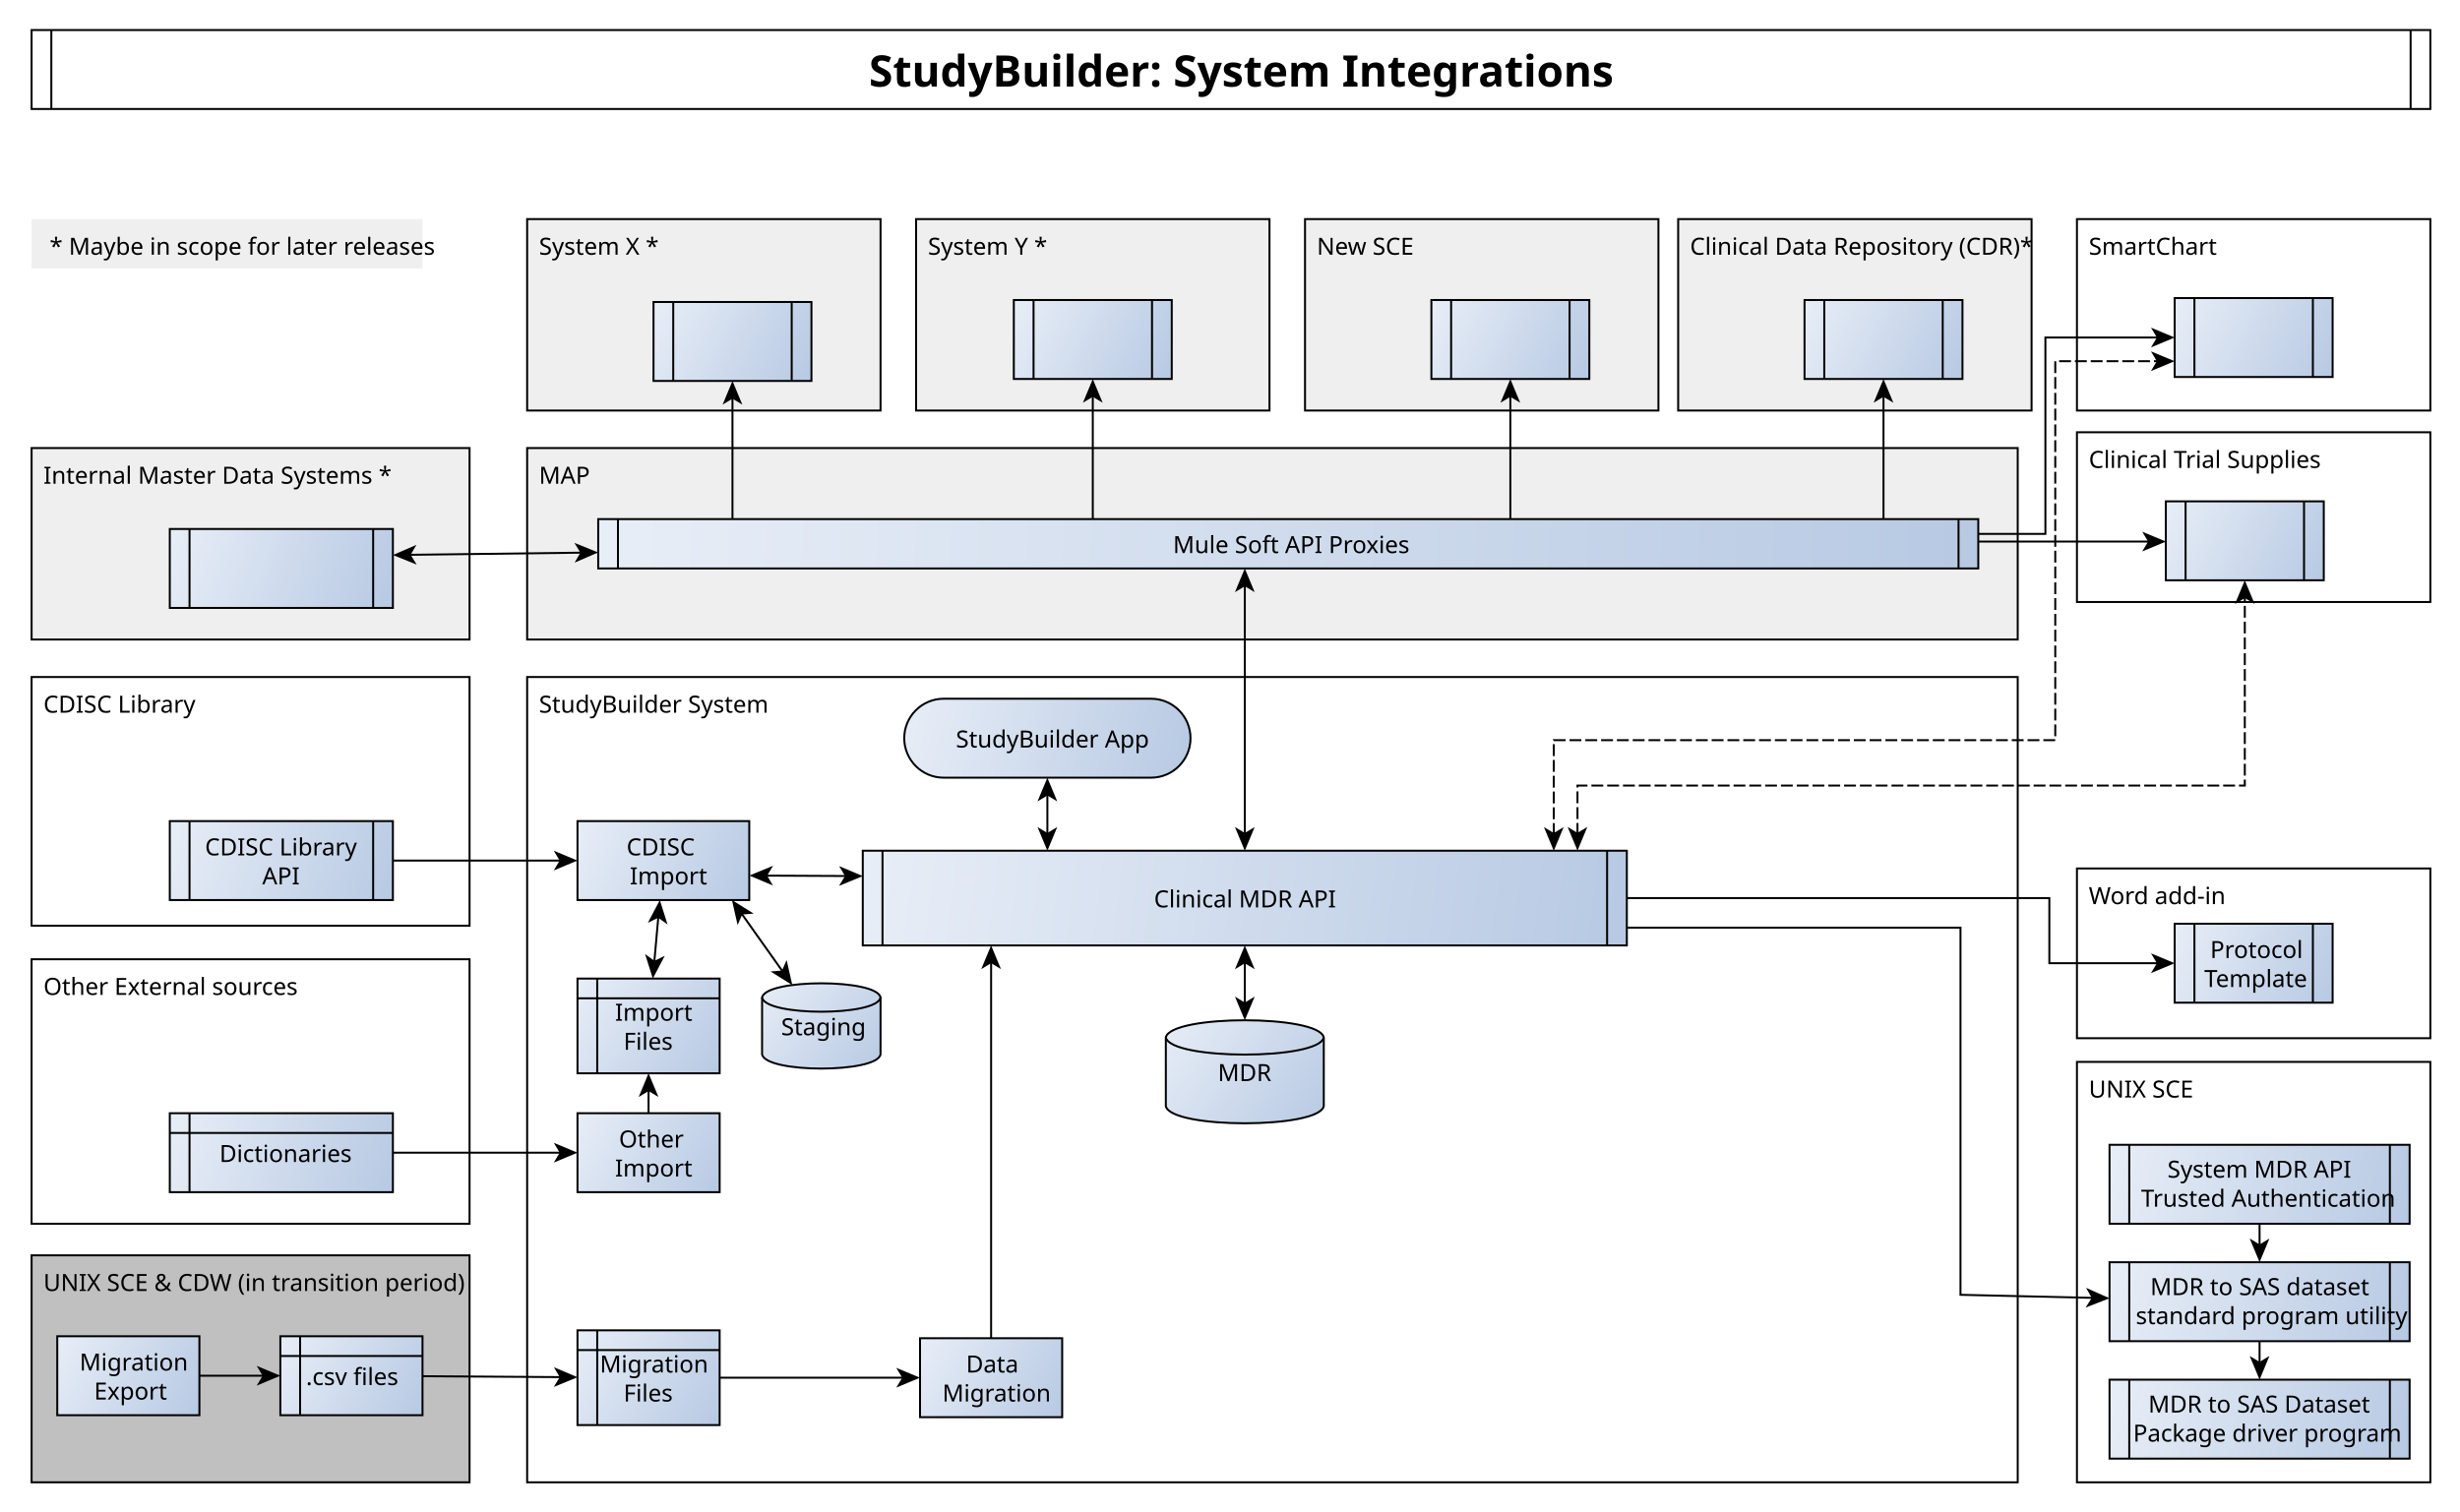
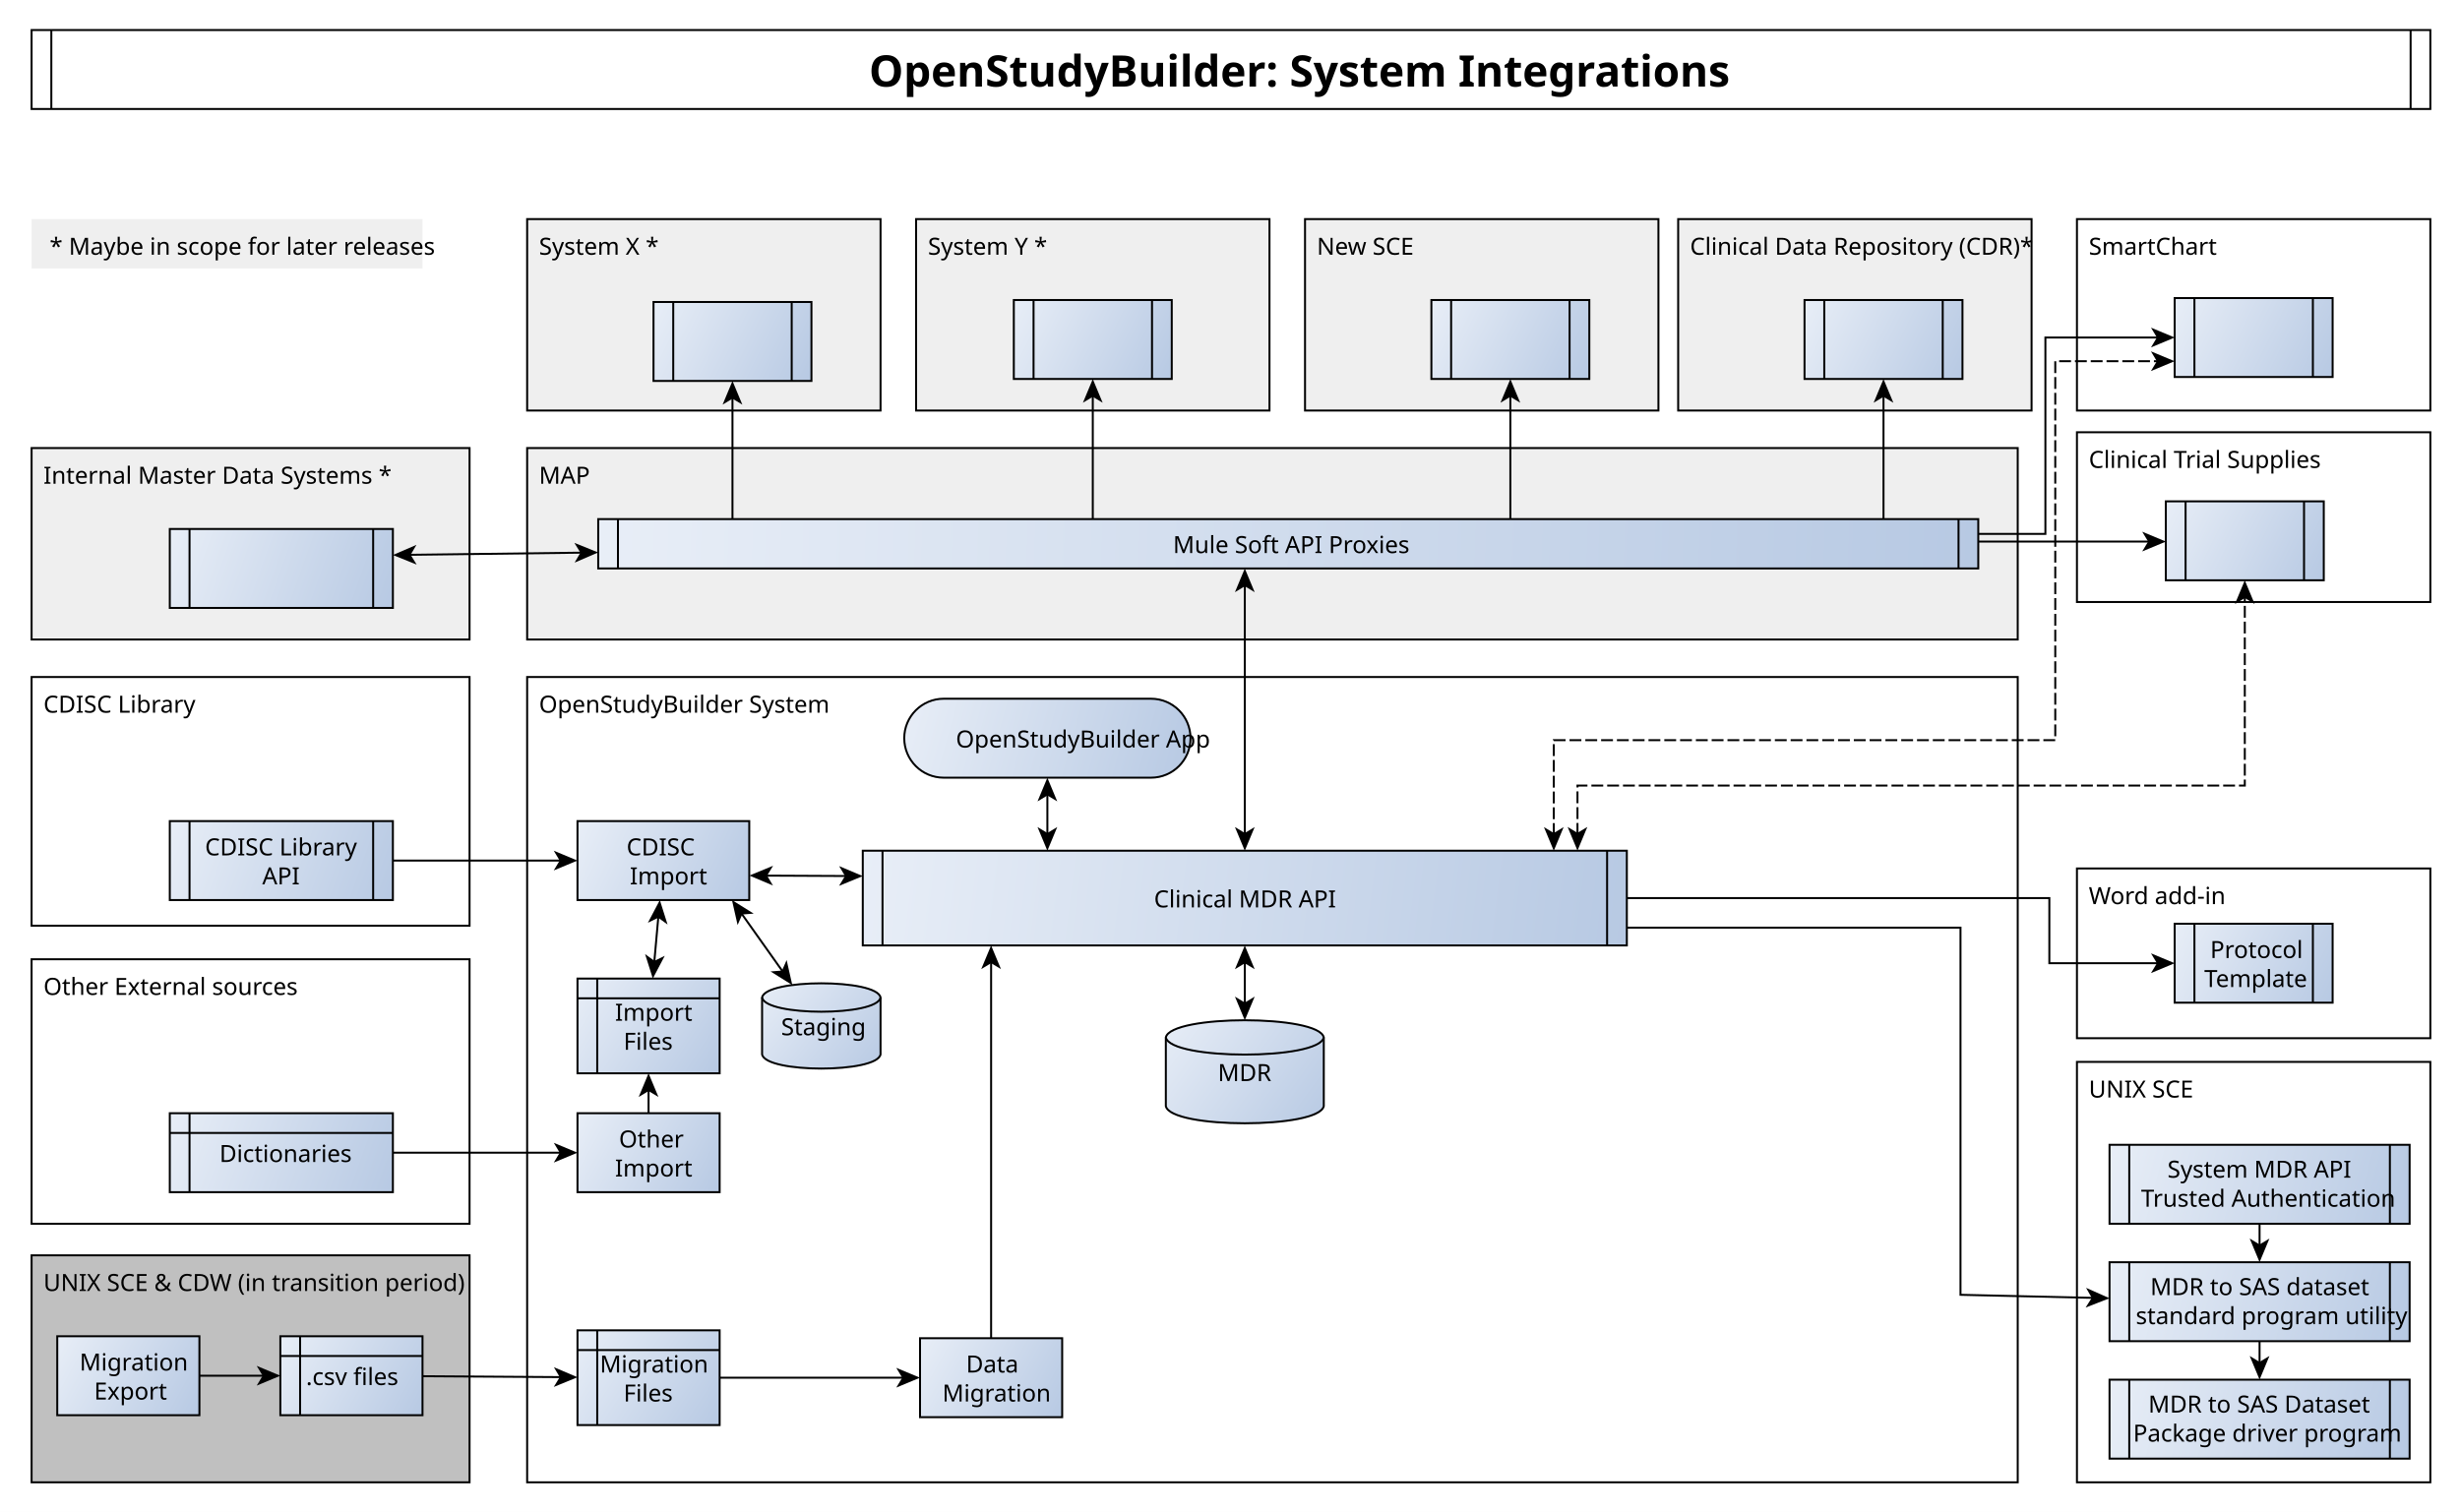
<svg xmlns="http://www.w3.org/2000/svg" fill-opacity="1" color-rendering="auto" color-interpolation="auto" text-rendering="auto" stroke="black" stroke-linecap="square" width="1246" stroke-miterlimit="10" shape-rendering="auto" stroke-opacity="1" fill="black" stroke-dasharray="none" font-weight="normal" stroke-width="1" height="766" font-family="'Dialog'" font-style="normal" stroke-linejoin="miter" font-size="12px" stroke-dashoffset="0" image-rendering="auto">
  <defs id="genericDefs" />
  <g>
    <defs id="defs1">
      <linearGradient x1="323" gradientUnits="userSpaceOnUse" x2="1022" y1="285" y2="310" id="linearGradient1" spreadMethod="reflect">
        <stop stop-opacity="1" stop-color="rgb(232,238,247)" offset="0%" />
        <stop stop-opacity="1" stop-color="rgb(183,201,227)" offset="100%" />
      </linearGradient>
      <linearGradient x1="351" gradientUnits="userSpaceOnUse" x2="431" y1="175" y2="215" id="linearGradient2" spreadMethod="reflect">
        <stop stop-opacity="1" stop-color="rgb(232,238,247)" offset="0%" />
        <stop stop-opacity="1" stop-color="rgb(183,201,227)" offset="100%" />
      </linearGradient>
      <linearGradient x1="533.5" gradientUnits="userSpaceOnUse" x2="613.5" y1="174" y2="214" id="linearGradient3" spreadMethod="reflect">
        <stop stop-opacity="1" stop-color="rgb(232,238,247)" offset="0%" />
        <stop stop-opacity="1" stop-color="rgb(183,201,227)" offset="100%" />
      </linearGradient>
      <linearGradient x1="745" gradientUnits="userSpaceOnUse" x2="825" y1="174" y2="214" id="linearGradient4" spreadMethod="reflect">
        <stop stop-opacity="1" stop-color="rgb(232,238,247)" offset="0%" />
        <stop stop-opacity="1" stop-color="rgb(183,201,227)" offset="100%" />
      </linearGradient>
      <linearGradient x1="106" gradientUnits="userSpaceOnUse" x2="219" y1="438" y2="478" id="linearGradient5" spreadMethod="reflect">
        <stop stop-opacity="1" stop-color="rgb(232,238,247)" offset="0%" />
        <stop stop-opacity="1" stop-color="rgb(183,201,227)" offset="100%" />
      </linearGradient>
      <linearGradient x1="106" gradientUnits="userSpaceOnUse" x2="219" y1="586" y2="626" id="linearGradient6" spreadMethod="reflect">
        <stop stop-opacity="1" stop-color="rgb(232,238,247)" offset="0%" />
        <stop stop-opacity="1" stop-color="rgb(183,201,227)" offset="100%" />
      </linearGradient>
      <linearGradient x1="162" gradientUnits="userSpaceOnUse" x2="234" y1="699" y2="739" id="linearGradient7" spreadMethod="reflect">
        <stop stop-opacity="1" stop-color="rgb(232,238,247)" offset="0%" />
        <stop stop-opacity="1" stop-color="rgb(183,201,227)" offset="100%" />
      </linearGradient>
      <linearGradient x1="49" gradientUnits="userSpaceOnUse" x2="121" y1="699" y2="739" id="linearGradient8" spreadMethod="reflect">
        <stop stop-opacity="1" stop-color="rgb(232,238,247)" offset="0%" />
        <stop stop-opacity="1" stop-color="rgb(183,201,227)" offset="100%" />
      </linearGradient>
      <linearGradient x1="610.5" gradientUnits="userSpaceOnUse" x2="690.5" y1="536" y2="594" id="linearGradient9" spreadMethod="reflect">
        <stop stop-opacity="1" stop-color="rgb(232,238,247)" offset="0%" />
        <stop stop-opacity="1" stop-color="rgb(183,201,227)" offset="100%" />
      </linearGradient>
      <linearGradient x1="406" gradientUnits="userSpaceOnUse" x2="466" y1="517.782" y2="565.782" id="linearGradient10" spreadMethod="reflect">
        <stop stop-opacity="1" stop-color="rgb(232,238,247)" offset="0%" />
        <stop stop-opacity="1" stop-color="rgb(183,201,227)" offset="100%" />
      </linearGradient>
      <linearGradient x1="312.5" gradientUnits="userSpaceOnUse" x2="384.5" y1="517.782" y2="565.782" id="linearGradient11" spreadMethod="reflect">
        <stop stop-opacity="1" stop-color="rgb(232,238,247)" offset="0%" />
        <stop stop-opacity="1" stop-color="rgb(183,201,227)" offset="100%" />
      </linearGradient>
      <linearGradient x1="312.5" gradientUnits="userSpaceOnUse" x2="384.5" y1="696" y2="744" id="linearGradient12" spreadMethod="reflect">
        <stop stop-opacity="1" stop-color="rgb(232,238,247)" offset="0%" />
        <stop stop-opacity="1" stop-color="rgb(183,201,227)" offset="100%" />
      </linearGradient>
      <linearGradient x1="486" gradientUnits="userSpaceOnUse" x2="558" y1="700" y2="740" id="linearGradient13" spreadMethod="reflect">
        <stop stop-opacity="1" stop-color="rgb(232,238,247)" offset="0%" />
        <stop stop-opacity="1" stop-color="rgb(183,201,227)" offset="100%" />
      </linearGradient>
      <linearGradient x1="312.5" gradientUnits="userSpaceOnUse" x2="399.5" y1="438" y2="478" id="linearGradient14" spreadMethod="reflect">
        <stop stop-opacity="1" stop-color="rgb(232,238,247)" offset="0%" />
        <stop stop-opacity="1" stop-color="rgb(183,201,227)" offset="100%" />
      </linearGradient>
      <linearGradient x1="457" gradientUnits="userSpaceOnUse" x2="844" y1="453" y2="501" id="linearGradient15" spreadMethod="reflect">
        <stop stop-opacity="1" stop-color="rgb(232,238,247)" offset="0%" />
        <stop stop-opacity="1" stop-color="rgb(183,201,227)" offset="100%" />
      </linearGradient>
      <linearGradient x1="478" gradientUnits="userSpaceOnUse" x2="623" y1="376" y2="416" id="linearGradient16" spreadMethod="reflect">
        <stop stop-opacity="1" stop-color="rgb(232,238,247)" offset="0%" />
        <stop stop-opacity="1" stop-color="rgb(183,201,227)" offset="100%" />
      </linearGradient>
      <linearGradient x1="1117" gradientUnits="userSpaceOnUse" x2="1197" y1="276" y2="316" id="linearGradient17" spreadMethod="reflect">
        <stop stop-opacity="1" stop-color="rgb(232,238,247)" offset="0%" />
        <stop stop-opacity="1" stop-color="rgb(183,201,227)" offset="100%" />
      </linearGradient>
      <linearGradient x1="1121.482" gradientUnits="userSpaceOnUse" x2="1201.482" y1="490" y2="530" id="linearGradient18" spreadMethod="reflect">
        <stop stop-opacity="1" stop-color="rgb(232,238,247)" offset="0%" />
        <stop stop-opacity="1" stop-color="rgb(183,201,227)" offset="100%" />
      </linearGradient>
      <linearGradient x1="1121.482" gradientUnits="userSpaceOnUse" x2="1201.482" y1="173" y2="213" id="linearGradient19" spreadMethod="reflect">
        <stop stop-opacity="1" stop-color="rgb(232,238,247)" offset="0%" />
        <stop stop-opacity="1" stop-color="rgb(183,201,227)" offset="100%" />
      </linearGradient>
      <linearGradient x1="1088.482" gradientUnits="userSpaceOnUse" x2="1240.482" y1="602" y2="642" id="linearGradient20" spreadMethod="reflect">
        <stop stop-opacity="1" stop-color="rgb(232,238,247)" offset="0%" />
        <stop stop-opacity="1" stop-color="rgb(183,201,227)" offset="100%" />
      </linearGradient>
      <linearGradient x1="1088.482" gradientUnits="userSpaceOnUse" x2="1240.482" y1="661.5" y2="701.5" id="linearGradient21" spreadMethod="reflect">
        <stop stop-opacity="1" stop-color="rgb(232,238,247)" offset="0%" />
        <stop stop-opacity="1" stop-color="rgb(183,201,227)" offset="100%" />
      </linearGradient>
      <linearGradient x1="1088.482" gradientUnits="userSpaceOnUse" x2="1240.482" y1="721" y2="761" id="linearGradient22" spreadMethod="reflect">
        <stop stop-opacity="1" stop-color="rgb(232,238,247)" offset="0%" />
        <stop stop-opacity="1" stop-color="rgb(183,201,227)" offset="100%" />
      </linearGradient>
      <linearGradient x1="106" gradientUnits="userSpaceOnUse" x2="219" y1="290" y2="330" id="linearGradient23" spreadMethod="reflect">
        <stop stop-opacity="1" stop-color="rgb(232,238,247)" offset="0%" />
        <stop stop-opacity="1" stop-color="rgb(183,201,227)" offset="100%" />
      </linearGradient>
      <linearGradient x1="312.5" gradientUnits="userSpaceOnUse" x2="384.5" y1="586" y2="626" id="linearGradient24" spreadMethod="reflect">
        <stop stop-opacity="1" stop-color="rgb(232,238,247)" offset="0%" />
        <stop stop-opacity="1" stop-color="rgb(183,201,227)" offset="100%" />
      </linearGradient>
      <linearGradient x1="934" gradientUnits="userSpaceOnUse" x2="1014" y1="174" y2="214" id="linearGradient25" spreadMethod="reflect">
        <stop stop-opacity="1" stop-color="rgb(232,238,247)" offset="0%" />
        <stop stop-opacity="1" stop-color="rgb(183,201,227)" offset="100%" />
      </linearGradient>
      <clipPath clipPathUnits="userSpaceOnUse" id="clipPath1">
        <path d="M0 0 L1246 0 L1246 766 L0 766 L0 0 Z" />
      </clipPath>
      <clipPath clipPathUnits="userSpaceOnUse" id="clipPath2">
        <path d="M20 22 L1266 22 L1266 788 L20 788 L20 22 Z" />
      </clipPath>
    </defs>
    <g fill="white" text-rendering="geometricPrecision" shape-rendering="geometricPrecision" transform="translate(-20,-22)" stroke="white">
      <rect x="20" width="1246" height="766" y="22" clip-path="url(#clipPath2)" stroke="none" />
    </g>
    <g text-rendering="geometricPrecision" stroke-miterlimit="1.45" shape-rendering="geometricPrecision" transform="matrix(1,0,0,1,-20,-22)" stroke-linecap="butt">
      <rect fill="none" x="287" width="754.982" height="408" y="365" clip-path="url(#clipPath2)" />
-       <text x="293" xml:space="preserve" y="383.065" clip-path="url(#clipPath2)" font-family="sans-serif" stroke="none">StudyBuilder System</text>
+       <text x="293" xml:space="preserve" y="383.065" clip-path="url(#clipPath2)" font-family="sans-serif" stroke="none">OpenStudyBuilder System</text>
    </g>
    <g fill="rgb(239,239,239)" text-rendering="geometricPrecision" shape-rendering="geometricPrecision" transform="matrix(1,0,0,1,-20,-22)" stroke="rgb(239,239,239)">
      <rect x="287" width="754.982" height="97" y="249" clip-path="url(#clipPath2)" stroke="none" />
    </g>
    <g text-rendering="geometricPrecision" stroke-miterlimit="1.45" shape-rendering="geometricPrecision" transform="matrix(1,0,0,1,-20,-22)" stroke-linecap="butt">
      <rect fill="none" x="287" width="754.982" height="97" y="249" clip-path="url(#clipPath2)" />
      <text x="293" xml:space="preserve" y="267.065" clip-path="url(#clipPath2)" font-family="sans-serif" stroke="none">MAP</text>
    </g>
    <g fill="rgb(239,239,239)" text-rendering="geometricPrecision" shape-rendering="geometricPrecision" transform="matrix(1,0,0,1,-20,-22)" stroke="rgb(239,239,239)">
      <rect x="287" width="179" height="97" y="133" clip-path="url(#clipPath2)" stroke="none" />
    </g>
    <g text-rendering="geometricPrecision" stroke-miterlimit="1.45" shape-rendering="geometricPrecision" transform="matrix(1,0,0,1,-20,-22)" stroke-linecap="butt">
      <rect fill="none" x="287" width="179" height="97" y="133" clip-path="url(#clipPath2)" />
      <text x="293" xml:space="preserve" y="151.065" clip-path="url(#clipPath2)" font-family="sans-serif" stroke="none">System X *</text>
    </g>
    <g fill="rgb(239,239,239)" text-rendering="geometricPrecision" shape-rendering="geometricPrecision" transform="matrix(1,0,0,1,-20,-22)" stroke="rgb(239,239,239)">
      <rect x="484" width="179" height="97" y="133" clip-path="url(#clipPath2)" stroke="none" />
    </g>
    <g text-rendering="geometricPrecision" stroke-miterlimit="1.45" shape-rendering="geometricPrecision" transform="matrix(1,0,0,1,-20,-22)" stroke-linecap="butt">
      <rect fill="none" x="484" width="179" height="97" y="133" clip-path="url(#clipPath2)" />
      <text x="490" xml:space="preserve" y="151.065" clip-path="url(#clipPath2)" font-family="sans-serif" stroke="none">System Y *</text>
    </g>
    <g fill="rgb(239,239,239)" text-rendering="geometricPrecision" shape-rendering="geometricPrecision" transform="matrix(1,0,0,1,-20,-22)" stroke="rgb(239,239,239)">
      <rect x="681" width="179" height="97" y="133" clip-path="url(#clipPath2)" stroke="none" />
    </g>
    <g text-rendering="geometricPrecision" stroke-miterlimit="1.45" shape-rendering="geometricPrecision" transform="matrix(1,0,0,1,-20,-22)" stroke-linecap="butt">
      <rect fill="none" x="681" width="179" height="97" y="133" clip-path="url(#clipPath2)" />
      <text x="687" xml:space="preserve" y="151.065" clip-path="url(#clipPath2)" font-family="sans-serif" stroke="none">New SCE</text>
    </g>
    <g text-rendering="geometricPrecision" stroke-miterlimit="1.45" shape-rendering="geometricPrecision" transform="matrix(1,0,0,1,-20,-22)" stroke-linecap="butt">
      <rect fill="none" x="36" width="1214.982" height="40" y="37.218" clip-path="url(#clipPath2)" />
      <path fill="none" d="M46 37.218 L46 77.218 M1240.982 37.218 L1240.982 77.218 M46 37.218 Z" clip-path="url(#clipPath2)" />
-       <text x="460.127" font-size="22px" y="65.86" clip-path="url(#clipPath2)" font-family="sans-serif" stroke="none" font-weight="bold" xml:space="preserve">StudyBuilder: System Integrations </text>
+       <text x="460.127" font-size="22px" y="65.86" clip-path="url(#clipPath2)" font-family="sans-serif" stroke="none" font-weight="bold" xml:space="preserve">OpenStudyBuilder: System Integrations </text>
    </g>
    <g fill="url(#linearGradient1)" text-rendering="geometricPrecision" shape-rendering="geometricPrecision" transform="matrix(1,0,0,1,-20,-22)" stroke="url(#linearGradient1)">
      <rect x="323" width="699" height="25" y="285" clip-path="url(#clipPath2)" stroke="none" />
    </g>
    <g text-rendering="geometricPrecision" stroke-miterlimit="1.45" shape-rendering="geometricPrecision" transform="matrix(1,0,0,1,-20,-22)" stroke-linecap="butt">
      <rect fill="none" x="323" width="699" height="25" y="285" clip-path="url(#clipPath2)" />
      <path fill="none" d="M333 285 L333 310 M1012 285 L1012 310 M333 285 Z" clip-path="url(#clipPath2)" />
      <text x="614.144" xml:space="preserve" y="302.214" clip-path="url(#clipPath2)" font-family="sans-serif" stroke="none">Mule Soft API Proxies</text>
    </g>
    <g fill="url(#linearGradient2)" text-rendering="geometricPrecision" shape-rendering="geometricPrecision" transform="matrix(1,0,0,1,-20,-22)" stroke="url(#linearGradient2)">
      <rect x="351" width="80" height="40" y="175" clip-path="url(#clipPath2)" stroke="none" />
    </g>
    <g text-rendering="geometricPrecision" stroke-miterlimit="1.45" shape-rendering="geometricPrecision" transform="matrix(1,0,0,1,-20,-22)" stroke-linecap="butt">
      <rect fill="none" x="351" width="80" height="40" y="175" clip-path="url(#clipPath2)" />
      <path fill="none" d="M361 175 L361 215 M421 175 L421 215 M361 175 Z" clip-path="url(#clipPath2)" />
    </g>
    <g fill="url(#linearGradient3)" text-rendering="geometricPrecision" shape-rendering="geometricPrecision" transform="matrix(1,0,0,1,-20,-22)" stroke="url(#linearGradient3)">
      <rect x="533.5" width="80" height="40" y="174" clip-path="url(#clipPath2)" stroke="none" />
    </g>
    <g text-rendering="geometricPrecision" stroke-miterlimit="1.45" shape-rendering="geometricPrecision" transform="matrix(1,0,0,1,-20,-22)" stroke-linecap="butt">
      <rect fill="none" x="533.5" width="80" height="40" y="174" clip-path="url(#clipPath2)" />
      <path fill="none" d="M543.5 174 L543.5 214 M603.5 174 L603.5 214 M543.5 174 Z" clip-path="url(#clipPath2)" />
    </g>
    <g fill="url(#linearGradient4)" text-rendering="geometricPrecision" shape-rendering="geometricPrecision" transform="matrix(1,0,0,1,-20,-22)" stroke="url(#linearGradient4)">
      <rect x="745" width="80" height="40" y="174" clip-path="url(#clipPath2)" stroke="none" />
    </g>
    <g text-rendering="geometricPrecision" stroke-miterlimit="1.45" shape-rendering="geometricPrecision" transform="matrix(1,0,0,1,-20,-22)" stroke-linecap="butt">
      <rect fill="none" x="745" width="80" height="40" y="174" clip-path="url(#clipPath2)" />
      <path fill="none" d="M755 174 L755 214 M815 174 L815 214 M755 174 Z" clip-path="url(#clipPath2)" />
    </g>
    <g text-rendering="geometricPrecision" stroke-miterlimit="1.45" shape-rendering="geometricPrecision" transform="matrix(1,0,0,1,-20,-22)" stroke-linecap="butt">
      <rect fill="none" x="36" width="221.833" height="126" y="365" clip-path="url(#clipPath2)" />
      <text x="42" xml:space="preserve" y="383.065" clip-path="url(#clipPath2)" font-family="sans-serif" stroke="none">CDISC Library</text>
    </g>
    <g fill="url(#linearGradient5)" text-rendering="geometricPrecision" shape-rendering="geometricPrecision" transform="matrix(1,0,0,1,-20,-22)" stroke="url(#linearGradient5)">
      <rect x="106" width="113" height="40" y="438" clip-path="url(#clipPath2)" stroke="none" />
    </g>
    <g text-rendering="geometricPrecision" stroke-miterlimit="1.45" shape-rendering="geometricPrecision" transform="matrix(1,0,0,1,-20,-22)" stroke-linecap="butt">
      <rect fill="none" x="106" width="113" height="40" y="438" clip-path="url(#clipPath2)" />
      <path fill="none" d="M116 438 L116 478 M209 438 L209 478 M116 438 Z" clip-path="url(#clipPath2)" />
      <text x="123.825" xml:space="preserve" y="455.363" clip-path="url(#clipPath2)" font-family="sans-serif" stroke="none">CDISC Library</text>
      <text x="152.829" xml:space="preserve" y="470.065" clip-path="url(#clipPath2)" font-family="sans-serif" stroke="none">API</text>
    </g>
    <g text-rendering="geometricPrecision" stroke-miterlimit="1.45" shape-rendering="geometricPrecision" transform="matrix(1,0,0,1,-20,-22)" stroke-linecap="butt">
      <rect fill="none" x="36" width="221.833" height="134" y="508" clip-path="url(#clipPath2)" />
      <text x="42" xml:space="preserve" y="526.064" clip-path="url(#clipPath2)" font-family="sans-serif" stroke="none">Other External sources</text>
    </g>
    <g fill="url(#linearGradient6)" text-rendering="geometricPrecision" shape-rendering="geometricPrecision" transform="matrix(1,0,0,1,-20,-22)" stroke="url(#linearGradient6)">
      <rect x="106" width="113" height="40" y="586" clip-path="url(#clipPath2)" stroke="none" />
    </g>
    <g text-rendering="geometricPrecision" stroke-miterlimit="1.45" shape-rendering="geometricPrecision" transform="matrix(1,0,0,1,-20,-22)" stroke-linecap="butt">
      <rect fill="none" x="106" width="113" height="40" y="586" clip-path="url(#clipPath2)" />
      <path fill="none" d="M116 586 L116 626 M106 596 L219 596 M116 586 Z" clip-path="url(#clipPath2)" />
      <text x="131.155" xml:space="preserve" y="610.714" clip-path="url(#clipPath2)" font-family="sans-serif" stroke="none">Dictionaries</text>
    </g>
    <g fill="silver" text-rendering="geometricPrecision" shape-rendering="geometricPrecision" transform="matrix(1,0,0,1,-20,-22)" stroke="silver">
      <rect x="36" width="221.833" height="115" y="658" clip-path="url(#clipPath2)" stroke="none" />
    </g>
    <g text-rendering="geometricPrecision" stroke-miterlimit="1.45" shape-rendering="geometricPrecision" transform="matrix(1,0,0,1,-20,-22)" stroke-linecap="butt">
      <rect fill="none" x="36" width="221.833" height="115" y="658" clip-path="url(#clipPath2)" />
      <text x="42" xml:space="preserve" y="676.064" clip-path="url(#clipPath2)" font-family="sans-serif" stroke="none">UNIX SCE &amp; CDW (in transition period)</text>
    </g>
    <g fill="url(#linearGradient7)" text-rendering="geometricPrecision" shape-rendering="geometricPrecision" transform="matrix(1,0,0,1,-20,-22)" stroke="url(#linearGradient7)">
      <rect x="162" width="72" height="40" y="699" clip-path="url(#clipPath2)" stroke="none" />
    </g>
    <g text-rendering="geometricPrecision" stroke-miterlimit="1.45" shape-rendering="geometricPrecision" transform="matrix(1,0,0,1,-20,-22)" stroke-linecap="butt">
      <rect fill="none" x="162" width="72" height="40" y="699" clip-path="url(#clipPath2)" />
      <path fill="none" d="M172 699 L172 739 M162 709 L234 709 M172 699 Z" clip-path="url(#clipPath2)" />
      <text x="174.996" xml:space="preserve" y="723.714" clip-path="url(#clipPath2)" font-family="sans-serif" stroke="none">.csv files</text>
    </g>
    <g fill="url(#linearGradient8)" text-rendering="geometricPrecision" shape-rendering="geometricPrecision" transform="matrix(1,0,0,1,-20,-22)" stroke="url(#linearGradient8)">
      <path d="M49 699 L121 699 L121 739 L49 739 Z" stroke="none" clip-path="url(#clipPath2)" />
    </g>
    <g text-rendering="geometricPrecision" stroke-miterlimit="1.45" shape-rendering="geometricPrecision" transform="matrix(1,0,0,1,-20,-22)" stroke-linecap="butt">
      <path fill="none" d="M49 699 L121 699 L121 739 L49 739 Z" clip-path="url(#clipPath2)" />
      <text x="60.323" xml:space="preserve" y="716.363" clip-path="url(#clipPath2)" font-family="sans-serif" stroke="none">Migration</text>
      <text x="67.659" xml:space="preserve" y="731.064" clip-path="url(#clipPath2)" font-family="sans-serif" stroke="none">Export</text>
    </g>
    <g fill="url(#linearGradient9)" text-rendering="geometricPrecision" shape-rendering="geometricPrecision" transform="matrix(1,0,0,1,-20,-22)" stroke="url(#linearGradient9)">
      <path d="M610.5 547.6 C612.9 536 688.1 536 690.5 547.6 L690.5 582.4 C688.1 594 612.9 594 610.5 582.4 Z" stroke="none" clip-path="url(#clipPath2)" />
    </g>
    <g text-rendering="geometricPrecision" stroke-miterlimit="1.45" shape-rendering="geometricPrecision" transform="matrix(1,0,0,1,-20,-22)" stroke-linecap="butt">
      <path fill="none" d="M610.5 547.6 C612.9 536 688.1 536 690.5 547.6 L690.5 582.4 C688.1 594 612.9 594 610.5 582.4 Z" clip-path="url(#clipPath2)" />
      <path fill="none" d="M690.5 547.6 C688.1 559.2 612.9 559.2 610.5 547.6" clip-path="url(#clipPath2)" />
      <text x="636.836" xml:space="preserve" y="569.714" clip-path="url(#clipPath2)" font-family="sans-serif" stroke="none">MDR</text>
    </g>
    <g fill="url(#linearGradient10)" text-rendering="geometricPrecision" shape-rendering="geometricPrecision" transform="matrix(1,0,0,1,-20,-22)" stroke="url(#linearGradient10)">
      <path d="M406 527.382 C407.8 517.782 464.2 517.782 466 527.382 L466 556.182 C464.2 565.782 407.8 565.782 406 556.182 Z" stroke="none" clip-path="url(#clipPath2)" />
    </g>
    <g text-rendering="geometricPrecision" stroke-miterlimit="1.45" shape-rendering="geometricPrecision" transform="matrix(1,0,0,1,-20,-22)" stroke-linecap="butt">
      <path fill="none" d="M406 527.382 C407.8 517.782 464.2 517.782 466 527.382 L466 556.182 C464.2 565.782 407.8 565.782 406 556.182 Z" clip-path="url(#clipPath2)" />
      <path fill="none" d="M466 527.382 C464.2 536.982 407.8 536.982 406 527.382" clip-path="url(#clipPath2)" />
      <text x="415.65" xml:space="preserve" y="546.496" clip-path="url(#clipPath2)" font-family="sans-serif" stroke="none">Staging</text>
    </g>
    <g fill="url(#linearGradient11)" text-rendering="geometricPrecision" shape-rendering="geometricPrecision" transform="matrix(1,0,0,1,-20,-22)" stroke="url(#linearGradient11)">
      <rect x="312.5" width="72" height="48" y="517.782" clip-path="url(#clipPath2)" stroke="none" />
    </g>
    <g text-rendering="geometricPrecision" stroke-miterlimit="1.45" shape-rendering="geometricPrecision" transform="matrix(1,0,0,1,-20,-22)" stroke-linecap="butt">
      <rect fill="none" x="312.5" width="72" height="48" y="517.782" clip-path="url(#clipPath2)" />
      <path fill="none" d="M322.5 517.782 L322.5 565.782 M312.5 527.782 L384.5 527.782 M322.5 517.782 Z" clip-path="url(#clipPath2)" />
      <text x="331.496" xml:space="preserve" y="539.145" clip-path="url(#clipPath2)" font-family="sans-serif" stroke="none">Import</text>
      <text x="335.832" xml:space="preserve" y="553.846" clip-path="url(#clipPath2)" font-family="sans-serif" stroke="none">Files</text>
    </g>
    <g fill="url(#linearGradient12)" text-rendering="geometricPrecision" shape-rendering="geometricPrecision" transform="matrix(1,0,0,1,-20,-22)" stroke="url(#linearGradient12)">
      <rect x="312.5" width="72" height="48" y="696" clip-path="url(#clipPath2)" stroke="none" />
    </g>
    <g text-rendering="geometricPrecision" stroke-miterlimit="1.45" shape-rendering="geometricPrecision" transform="matrix(1,0,0,1,-20,-22)" stroke-linecap="butt">
      <rect fill="none" x="312.5" width="72" height="48" y="696" clip-path="url(#clipPath2)" />
      <path fill="none" d="M322.5 696 L322.5 744 M312.5 706 L384.5 706 M322.5 696 Z" clip-path="url(#clipPath2)" />
      <text x="323.823" xml:space="preserve" y="717.363" clip-path="url(#clipPath2)" font-family="sans-serif" stroke="none">Migration</text>
      <text x="335.832" xml:space="preserve" y="732.064" clip-path="url(#clipPath2)" font-family="sans-serif" stroke="none">Files</text>
    </g>
    <g fill="url(#linearGradient13)" text-rendering="geometricPrecision" shape-rendering="geometricPrecision" transform="matrix(1,0,0,1,-20,-22)" stroke="url(#linearGradient13)">
      <path d="M486 700 L558 700 L558 740 L486 740 Z" stroke="none" clip-path="url(#clipPath2)" />
    </g>
    <g text-rendering="geometricPrecision" stroke-miterlimit="1.45" shape-rendering="geometricPrecision" transform="matrix(1,0,0,1,-20,-22)" stroke-linecap="butt">
      <path fill="none" d="M486 700 L558 700 L558 740 L486 740 Z" clip-path="url(#clipPath2)" />
      <text x="509.326" xml:space="preserve" y="717.363" clip-path="url(#clipPath2)" font-family="sans-serif" stroke="none">Data</text>
      <text x="497.323" xml:space="preserve" y="732.064" clip-path="url(#clipPath2)" font-family="sans-serif" stroke="none">Migration</text>
    </g>
    <g fill="url(#linearGradient14)" text-rendering="geometricPrecision" shape-rendering="geometricPrecision" transform="matrix(1,0,0,1,-20,-22)" stroke="url(#linearGradient14)">
      <path d="M312.5 438 L399.5 438 L399.5 478 L312.5 478 Z" stroke="none" clip-path="url(#clipPath2)" />
    </g>
    <g text-rendering="geometricPrecision" stroke-miterlimit="1.45" shape-rendering="geometricPrecision" transform="matrix(1,0,0,1,-20,-22)" stroke-linecap="butt">
      <path fill="none" d="M312.5 438 L399.5 438 L399.5 478 L312.5 478 Z" clip-path="url(#clipPath2)" />
      <text x="337.332" xml:space="preserve" y="455.363" clip-path="url(#clipPath2)" font-family="sans-serif" stroke="none">CDISC</text>
      <text x="338.996" xml:space="preserve" y="470.065" clip-path="url(#clipPath2)" font-family="sans-serif" stroke="none">Import</text>
    </g>
    <g fill="url(#linearGradient15)" text-rendering="geometricPrecision" shape-rendering="geometricPrecision" transform="matrix(1,0,0,1,-20,-22)" stroke="url(#linearGradient15)">
      <rect x="457" width="387" height="48" y="453" clip-path="url(#clipPath2)" stroke="none" />
    </g>
    <g text-rendering="geometricPrecision" stroke-miterlimit="1.45" shape-rendering="geometricPrecision" transform="matrix(1,0,0,1,-20,-22)" stroke-linecap="butt">
      <rect fill="none" x="457" width="387" height="48" y="453" clip-path="url(#clipPath2)" />
      <path fill="none" d="M467 453 L467 501 M834 453 L834 501 M467 453 Z" clip-path="url(#clipPath2)" />
      <text x="604.492" xml:space="preserve" y="481.714" clip-path="url(#clipPath2)" font-family="sans-serif" stroke="none">Clinical MDR API</text>
    </g>
    <g fill="url(#linearGradient16)" text-rendering="geometricPrecision" shape-rendering="geometricPrecision" transform="matrix(1,0,0,1,-20,-22)" stroke="url(#linearGradient16)">
      <rect x="478" y="376" clip-path="url(#clipPath2)" width="145" rx="20" ry="20" height="40" stroke="none" />
    </g>
    <g text-rendering="geometricPrecision" stroke-miterlimit="1.45" shape-rendering="geometricPrecision" transform="matrix(1,0,0,1,-20,-22)" stroke-linecap="butt">
      <rect x="478" y="376" clip-path="url(#clipPath2)" fill="none" width="145" rx="20" ry="20" height="40" />
-       <text x="504.138" xml:space="preserve" y="400.714" clip-path="url(#clipPath2)" font-family="sans-serif" stroke="none">StudyBuilder App</text>
+       <text x="504.138" xml:space="preserve" y="400.714" clip-path="url(#clipPath2)" font-family="sans-serif" stroke="none">OpenStudyBuilder App</text>
    </g>
    <g text-rendering="geometricPrecision" stroke-miterlimit="1.45" shape-rendering="geometricPrecision" transform="matrix(1,0,0,1,-20,-22)" stroke-linecap="butt">
      <rect fill="none" x="1071.982" width="179" height="86" y="241" clip-path="url(#clipPath2)" />
      <text x="1077.982" xml:space="preserve" y="259.065" clip-path="url(#clipPath2)" font-family="sans-serif" stroke="none">Clinical Trial Supplies</text>
    </g>
    <g fill="url(#linearGradient17)" text-rendering="geometricPrecision" shape-rendering="geometricPrecision" transform="matrix(1,0,0,1,-20,-22)" stroke="url(#linearGradient17)">
      <rect x="1117" width="80" height="40" y="276" clip-path="url(#clipPath2)" stroke="none" />
    </g>
    <g text-rendering="geometricPrecision" stroke-miterlimit="1.45" shape-rendering="geometricPrecision" transform="matrix(1,0,0,1,-20,-22)" stroke-linecap="butt">
      <rect fill="none" x="1117" width="80" height="40" y="276" clip-path="url(#clipPath2)" />
      <path fill="none" d="M1127 276 L1127 316 M1187 276 L1187 316 M1127 276 Z" clip-path="url(#clipPath2)" />
    </g>
    <g text-rendering="geometricPrecision" stroke-miterlimit="1.45" shape-rendering="geometricPrecision" transform="matrix(1,0,0,1,-20,-22)" stroke-linecap="butt">
      <rect fill="none" x="1071.982" width="179" height="86" y="462" clip-path="url(#clipPath2)" />
      <text x="1077.982" xml:space="preserve" y="480.065" clip-path="url(#clipPath2)" font-family="sans-serif" stroke="none">Word add-in</text>
    </g>
    <g fill="url(#linearGradient18)" text-rendering="geometricPrecision" shape-rendering="geometricPrecision" transform="matrix(1,0,0,1,-20,-22)" stroke="url(#linearGradient18)">
      <rect x="1121.482" width="80" height="40" y="490" clip-path="url(#clipPath2)" stroke="none" />
    </g>
    <g text-rendering="geometricPrecision" stroke-miterlimit="1.45" shape-rendering="geometricPrecision" transform="matrix(1,0,0,1,-20,-22)" stroke-linecap="butt">
      <rect fill="none" x="1121.482" width="80" height="40" y="490" clip-path="url(#clipPath2)" />
      <path fill="none" d="M1131.482 490 L1131.482 530 M1191.482 490 L1191.482 530 M1131.482 490 Z" clip-path="url(#clipPath2)" />
      <text x="1139.472" xml:space="preserve" y="507.363" clip-path="url(#clipPath2)" font-family="sans-serif" stroke="none">Protocol</text>
      <text x="1136.472" xml:space="preserve" y="522.064" clip-path="url(#clipPath2)" font-family="sans-serif" stroke="none">Template</text>
    </g>
    <g text-rendering="geometricPrecision" stroke-miterlimit="1.45" shape-rendering="geometricPrecision" transform="matrix(1,0,0,1,-20,-22)" stroke-linecap="butt">
      <rect fill="none" x="1071.982" width="179" height="213" y="560" clip-path="url(#clipPath2)" />
      <text x="1077.982" xml:space="preserve" y="578.064" clip-path="url(#clipPath2)" font-family="sans-serif" stroke="none">UNIX SCE</text>
      <rect fill="none" x="1071.982" width="179" height="97" y="133" clip-path="url(#clipPath2)" />
      <text x="1077.982" xml:space="preserve" y="151.065" clip-path="url(#clipPath2)" font-family="sans-serif" stroke="none">SmartChart</text>
    </g>
    <g fill="url(#linearGradient19)" text-rendering="geometricPrecision" shape-rendering="geometricPrecision" transform="matrix(1,0,0,1,-20,-22)" stroke="url(#linearGradient19)">
      <rect x="1121.482" width="80" height="40" y="173" clip-path="url(#clipPath2)" stroke="none" />
    </g>
    <g text-rendering="geometricPrecision" stroke-miterlimit="1.45" shape-rendering="geometricPrecision" transform="matrix(1,0,0,1,-20,-22)" stroke-linecap="butt">
      <rect fill="none" x="1121.482" width="80" height="40" y="173" clip-path="url(#clipPath2)" />
      <path fill="none" d="M1131.482 173 L1131.482 213 M1191.482 173 L1191.482 213 M1131.482 173 Z" clip-path="url(#clipPath2)" />
    </g>
    <g fill="url(#linearGradient20)" text-rendering="geometricPrecision" shape-rendering="geometricPrecision" transform="matrix(1,0,0,1,-20,-22)" stroke="url(#linearGradient20)">
      <rect x="1088.482" width="152" height="40" y="602" clip-path="url(#clipPath2)" stroke="none" />
    </g>
    <g text-rendering="geometricPrecision" stroke-miterlimit="1.45" shape-rendering="geometricPrecision" transform="matrix(1,0,0,1,-20,-22)" stroke-linecap="butt">
      <rect fill="none" x="1088.482" width="152" height="40" y="602" clip-path="url(#clipPath2)" />
      <path fill="none" d="M1098.482 602 L1098.482 642 M1230.482 602 L1230.482 642 M1098.482 602 Z" clip-path="url(#clipPath2)" />
      <text x="1117.809" xml:space="preserve" y="618.662" clip-path="url(#clipPath2)" font-family="sans-serif" stroke="none">System MDR API</text>
      <text x="1104.447" xml:space="preserve" y="633.363" clip-path="url(#clipPath2)" font-family="sans-serif" stroke="none">Trusted Authentication</text>
    </g>
    <g fill="url(#linearGradient21)" text-rendering="geometricPrecision" shape-rendering="geometricPrecision" transform="matrix(1,0,0,1,-20,-22)" stroke="url(#linearGradient21)">
      <rect x="1088.482" width="152" height="40" y="661.5" clip-path="url(#clipPath2)" stroke="none" />
    </g>
    <g text-rendering="geometricPrecision" stroke-miterlimit="1.45" shape-rendering="geometricPrecision" transform="matrix(1,0,0,1,-20,-22)" stroke-linecap="butt">
      <rect fill="none" x="1088.482" width="152" height="40" y="661.5" clip-path="url(#clipPath2)" />
      <path fill="none" d="M1098.482 661.5 L1098.482 701.5 M1230.482 661.5 L1230.482 701.5 M1098.482 661.5 Z" clip-path="url(#clipPath2)" />
      <text x="1109.126" xml:space="preserve" y="678.162" clip-path="url(#clipPath2)" font-family="sans-serif" stroke="none">MDR to SAS dataset</text>
      <text x="1101.787" xml:space="preserve" y="692.863" clip-path="url(#clipPath2)" font-family="sans-serif" stroke="none">standard program utility</text>
    </g>
    <g fill="url(#linearGradient22)" text-rendering="geometricPrecision" shape-rendering="geometricPrecision" transform="matrix(1,0,0,1,-20,-22)" stroke="url(#linearGradient22)">
      <rect x="1088.482" width="152" height="40" y="721" clip-path="url(#clipPath2)" stroke="none" />
    </g>
    <g text-rendering="geometricPrecision" stroke-miterlimit="1.45" shape-rendering="geometricPrecision" transform="matrix(1,0,0,1,-20,-22)" stroke-linecap="butt">
      <rect fill="none" x="1088.482" width="152" height="40" y="721" clip-path="url(#clipPath2)" />
      <path fill="none" d="M1098.482 721 L1098.482 761 M1230.482 721 L1230.482 761 M1098.482 721 Z" clip-path="url(#clipPath2)" />
      <text x="1108.13" xml:space="preserve" y="737.662" clip-path="url(#clipPath2)" font-family="sans-serif" stroke="none">MDR to SAS Dataset</text>
      <text x="1100.454" xml:space="preserve" y="752.363" clip-path="url(#clipPath2)" font-family="sans-serif" stroke="none">Package driver program</text>
    </g>
    <g fill="rgb(239,239,239)" text-rendering="geometricPrecision" shape-rendering="geometricPrecision" transform="matrix(1,0,0,1,-20,-22)" stroke="rgb(239,239,239)">
      <rect x="36" width="221.833" height="97" y="249" clip-path="url(#clipPath2)" stroke="none" />
    </g>
    <g text-rendering="geometricPrecision" stroke-miterlimit="1.45" shape-rendering="geometricPrecision" transform="matrix(1,0,0,1,-20,-22)" stroke-linecap="butt">
      <rect fill="none" x="36" width="221.833" height="97" y="249" clip-path="url(#clipPath2)" />
      <text x="42" xml:space="preserve" y="267.065" clip-path="url(#clipPath2)" font-family="sans-serif" stroke="none">Internal Master Data Systems *</text>
    </g>
    <g fill="url(#linearGradient23)" text-rendering="geometricPrecision" shape-rendering="geometricPrecision" transform="matrix(1,0,0,1,-20,-22)" stroke="url(#linearGradient23)">
      <rect x="106" width="113" height="40" y="290" clip-path="url(#clipPath2)" stroke="none" />
    </g>
    <g text-rendering="geometricPrecision" stroke-miterlimit="1.45" shape-rendering="geometricPrecision" transform="matrix(1,0,0,1,-20,-22)" stroke-linecap="butt">
      <rect fill="none" x="106" width="113" height="40" y="290" clip-path="url(#clipPath2)" />
      <path fill="none" d="M116 290 L116 330 M209 290 L209 330 M116 290 Z" clip-path="url(#clipPath2)" />
    </g>
    <g fill="rgb(239,239,239)" text-rendering="geometricPrecision" shape-rendering="geometricPrecision" transform="matrix(1,0,0,1,-20,-22)" stroke="rgb(239,239,239)">
      <rect x="36" width="198" height="25" y="133" clip-path="url(#clipPath2)" stroke="none" />
    </g>
    <g text-rendering="geometricPrecision" stroke-miterlimit="1.45" shape-rendering="geometricPrecision" font-family="sans-serif" transform="matrix(1,0,0,1,-20,-22)" stroke-linecap="butt">
      <text x="42" xml:space="preserve" y="151.065" clip-path="url(#clipPath2)" stroke="none"> * Maybe in scope for later releases</text>
    </g>
    <g fill="url(#linearGradient24)" text-rendering="geometricPrecision" shape-rendering="geometricPrecision" transform="matrix(1,0,0,1,-20,-22)" stroke="url(#linearGradient24)">
      <path d="M312.5 586 L384.5 586 L384.5 626 L312.5 626 Z" stroke="none" clip-path="url(#clipPath2)" />
    </g>
    <g text-rendering="geometricPrecision" stroke-miterlimit="1.45" shape-rendering="geometricPrecision" transform="matrix(1,0,0,1,-20,-22)" stroke-linecap="butt">
      <path fill="none" d="M312.5 586 L384.5 586 L384.5 626 L312.5 626 Z" clip-path="url(#clipPath2)" />
      <text x="333.494" xml:space="preserve" y="603.363" clip-path="url(#clipPath2)" font-family="sans-serif" stroke="none">Other</text>
      <text x="331.496" xml:space="preserve" y="618.064" clip-path="url(#clipPath2)" font-family="sans-serif" stroke="none">Import</text>
    </g>
    <g fill="rgb(239,239,239)" text-rendering="geometricPrecision" shape-rendering="geometricPrecision" transform="matrix(1,0,0,1,-20,-22)" stroke="rgb(239,239,239)">
      <rect x="870" width="179" height="97" y="133" clip-path="url(#clipPath2)" stroke="none" />
    </g>
    <g text-rendering="geometricPrecision" stroke-miterlimit="1.45" shape-rendering="geometricPrecision" transform="matrix(1,0,0,1,-20,-22)" stroke-linecap="butt">
      <rect fill="none" x="870" width="179" height="97" y="133" clip-path="url(#clipPath2)" />
      <text x="876" xml:space="preserve" y="151.065" clip-path="url(#clipPath2)" font-family="sans-serif" stroke="none">Clinical Data Repository (CDR)*</text>
    </g>
    <g fill="url(#linearGradient25)" text-rendering="geometricPrecision" shape-rendering="geometricPrecision" transform="matrix(1,0,0,1,-20,-22)" stroke="url(#linearGradient25)">
      <rect x="934" width="80" height="40" y="174" clip-path="url(#clipPath2)" stroke="none" />
    </g>
    <g text-rendering="geometricPrecision" stroke-miterlimit="1.45" shape-rendering="geometricPrecision" transform="matrix(1,0,0,1,-20,-22)" stroke-linecap="butt">
      <rect fill="none" x="934" width="80" height="40" y="174" clip-path="url(#clipPath2)" />
      <path fill="none" d="M944 174 L944 214 M1004 174 L1004 214 M944 174 Z" clip-path="url(#clipPath2)" />
    </g>
    <g text-rendering="geometricPrecision" stroke-miterlimit="1.45" shape-rendering="geometricPrecision" transform="matrix(1,0,0,1,-20,-22)" stroke-linecap="butt">
      <path fill="none" d="M391 285.013 L391 222.998" clip-path="url(#clipPath2)" />
      <path d="M391 214.998 L386 226.998 L391 223.998 L396 226.998 Z" clip-path="url(#clipPath2)" stroke="none" />
      <path fill="none" d="M573.5 284.992 L573.5 222.038" clip-path="url(#clipPath2)" />
      <path d="M573.5 214.038 L568.5 226.038 L573.5 223.038 L578.5 226.038 Z" clip-path="url(#clipPath2)" stroke="none" />
      <path fill="none" d="M785 284.984 L785 222.036" clip-path="url(#clipPath2)" />
      <path d="M785 214.036 L780 226.036 L785 223.036 L790 226.036 Z" clip-path="url(#clipPath2)" stroke="none" />
      <path fill="none" d="M121.002 719 L154.02 719" clip-path="url(#clipPath2)" />
      <path d="M162.02 719 L150.02 714 L153.02 719 L150.02 724 Z" clip-path="url(#clipPath2)" stroke="none" />
      <path fill="none" d="M233.972 719.239 L304.514 719.708" clip-path="url(#clipPath2)" />
      <path d="M312.514 719.761 L300.548 714.681 L303.514 719.701 L300.481 724.681 Z" clip-path="url(#clipPath2)" stroke="none" />
      <path fill="none" d="M384.462 720 L477.97 720" clip-path="url(#clipPath2)" />
      <path d="M485.97 720 L473.97 715 L476.97 720 L473.97 725 Z" clip-path="url(#clipPath2)" stroke="none" />
      <path fill="none" d="M218.953 458 L304.47 458" clip-path="url(#clipPath2)" />
      <path d="M312.47 458 L300.47 453 L303.47 458 L300.47 463 Z" clip-path="url(#clipPath2)" stroke="none" />
      <path fill="none" d="M353.496 485.973 L351.363 509.804" clip-path="url(#clipPath2)" />
      <path d="M354.209 478.005 L348.159 489.511 L353.407 486.969 L358.119 490.403 Z" clip-path="url(#clipPath2)" stroke="none" />
      <path d="M350.649 517.772 L356.699 506.265 L351.452 508.808 L346.739 505.374 Z" clip-path="url(#clipPath2)" stroke="none" />
      <path fill="none" d="M395.358 484.507 L416.67 514.541" clip-path="url(#clipPath2)" />
      <path d="M390.728 477.982 L393.595 490.662 L395.937 485.322 L401.751 484.875 Z" clip-path="url(#clipPath2)" stroke="none" />
      <path d="M421.3 521.066 L418.433 508.386 L416.092 513.726 L410.278 514.173 Z" clip-path="url(#clipPath2)" stroke="none" />
      <path fill="none" d="M407.543 465.62 L449.001 465.823" clip-path="url(#clipPath2)" />
      <path d="M399.543 465.58 L411.518 470.639 L408.543 465.625 L411.567 460.639 Z" clip-path="url(#clipPath2)" stroke="none" />
      <path d="M457.001 465.863 L445.026 460.804 L448.001 465.818 L444.977 470.803 Z" clip-path="url(#clipPath2)" stroke="none" />
      <path fill="none" d="M522 699.977 L522 508.98" clip-path="url(#clipPath2)" />
      <path d="M522 500.98 L517 512.98 L522 509.98 L527 512.98 Z" clip-path="url(#clipPath2)" stroke="none" />
      <path fill="none" d="M650.5 509.047 L650.5 530.925" clip-path="url(#clipPath2)" />
      <path d="M650.5 501.047 L645.5 513.047 L650.5 510.047 L655.5 513.047 Z" clip-path="url(#clipPath2)" stroke="none" />
      <path d="M650.5 538.925 L655.5 526.925 L650.5 529.925 L645.5 526.925 Z" clip-path="url(#clipPath2)" stroke="none" />
      <path fill="none" d="M650.5 445.022 L650.5 318.023" clip-path="url(#clipPath2)" />
      <path d="M650.5 453.022 L655.5 441.022 L650.5 444.022 L645.5 441.022 Z" clip-path="url(#clipPath2)" stroke="none" />
      <path d="M650.5 310.023 L645.5 322.023 L650.5 319.023 L655.5 322.023 Z" clip-path="url(#clipPath2)" stroke="none" />
      <path fill="none" d="M550.5 445.021 L550.5 424.019" clip-path="url(#clipPath2)" />
      <path d="M550.5 453.021 L555.5 441.021 L550.5 444.021 L545.5 441.021 Z" clip-path="url(#clipPath2)" stroke="none" />
      <path d="M550.5 416.019 L545.5 428.019 L550.5 425.019 L555.5 428.019 Z" clip-path="url(#clipPath2)" stroke="none" />
      <path fill="none" stroke-dasharray="6,2" d="M819 444.953 L819 420 L1157 420 L1157 324.011" clip-path="url(#clipPath2)" />
      <path stroke-dasharray="6,2" d="M819 452.953 L824 440.953 L819 443.953 L814 440.953 Z" clip-path="url(#clipPath2)" stroke="none" />
      <path stroke-dasharray="6,2" d="M1157 316.011 L1152 328.011 L1157 325.011 L1162 328.011 Z" clip-path="url(#clipPath2)" stroke="none" />
      <path fill="none" d="M1109.037 296.379 L1021.986 296.379" clip-path="url(#clipPath2)" />
      <path d="M1117.037 296.379 L1105.037 291.379 L1108.037 296.379 L1105.037 301.379 Z" clip-path="url(#clipPath2)" stroke="none" />
      <path fill="none" d="M843.953 477 L1058 477 L1058 510 L1113.489 510" clip-path="url(#clipPath2)" />
      <path d="M1121.489 510 L1109.489 505 L1112.489 510 L1109.489 515 Z" clip-path="url(#clipPath2)" stroke="none" />
      <path fill="none" d="M1021.965 292.494 L1056 292.494 L1056 193 L1113.489 193" clip-path="url(#clipPath2)" />
      <path d="M1121.489 193 L1109.489 188 L1112.489 193 L1109.489 198 Z" clip-path="url(#clipPath2)" stroke="none" />
      <path fill="none" stroke-dasharray="6,2" d="M807 445.029 L807 397 L1061 397 L1061 205 L1113.45 205" clip-path="url(#clipPath2)" />
      <path stroke-dasharray="6,2" d="M807 453.029 L812 441.029 L807 444.029 L802 441.029 Z" clip-path="url(#clipPath2)" stroke="none" />
      <path stroke-dasharray="6,2" d="M1121.45 205 L1109.45 200 L1112.45 205 L1109.45 210 Z" clip-path="url(#clipPath2)" stroke="none" />
      <path fill="none" d="M1164.482 642.017 L1164.482 653.489" clip-path="url(#clipPath2)" />
      <path d="M1164.482 661.489 L1169.482 649.489 L1164.482 652.489 L1159.482 649.489 Z" clip-path="url(#clipPath2)" stroke="none" />
      <path fill="none" d="M843.976 492 L1013 492 L1013 678 L1080.484 679.559" clip-path="url(#clipPath2)" />
      <path d="M1088.482 679.744 L1076.601 674.468 L1079.485 679.536 L1076.37 684.466 Z" clip-path="url(#clipPath2)" stroke="none" />
      <path fill="none" d="M1164.482 701.517 L1164.482 712.989" clip-path="url(#clipPath2)" />
      <path d="M1164.482 720.989 L1169.482 708.989 L1164.482 711.989 L1159.482 708.989 Z" clip-path="url(#clipPath2)" stroke="none" />
      <path fill="none" d="M226.985 303.098 L314.981 301.992" clip-path="url(#clipPath2)" />
      <path d="M218.986 303.199 L231.048 308.047 L227.985 303.086 L230.922 298.048 Z" clip-path="url(#clipPath2)" stroke="none" />
      <path d="M322.981 301.892 L310.919 297.043 L313.981 302.005 L311.044 307.042 Z" clip-path="url(#clipPath2)" stroke="none" />
      <path fill="none" d="M219.036 606 L304.499 606" clip-path="url(#clipPath2)" />
      <path d="M312.499 606 L300.499 601 L303.499 606 L300.499 611 Z" clip-path="url(#clipPath2)" stroke="none" />
      <path fill="none" d="M348.5 586.026 L348.5 573.762" clip-path="url(#clipPath2)" />
      <path d="M348.5 565.762 L343.5 577.762 L348.5 574.762 L353.5 577.762 Z" clip-path="url(#clipPath2)" stroke="none" />
      <path fill="none" d="M974 284.992 L974 222.038" clip-path="url(#clipPath2)" />
      <path d="M974 214.038 L969 226.038 L974 223.038 L979 226.038 Z" clip-path="url(#clipPath2)" stroke="none" />
    </g>
  </g>
</svg>
